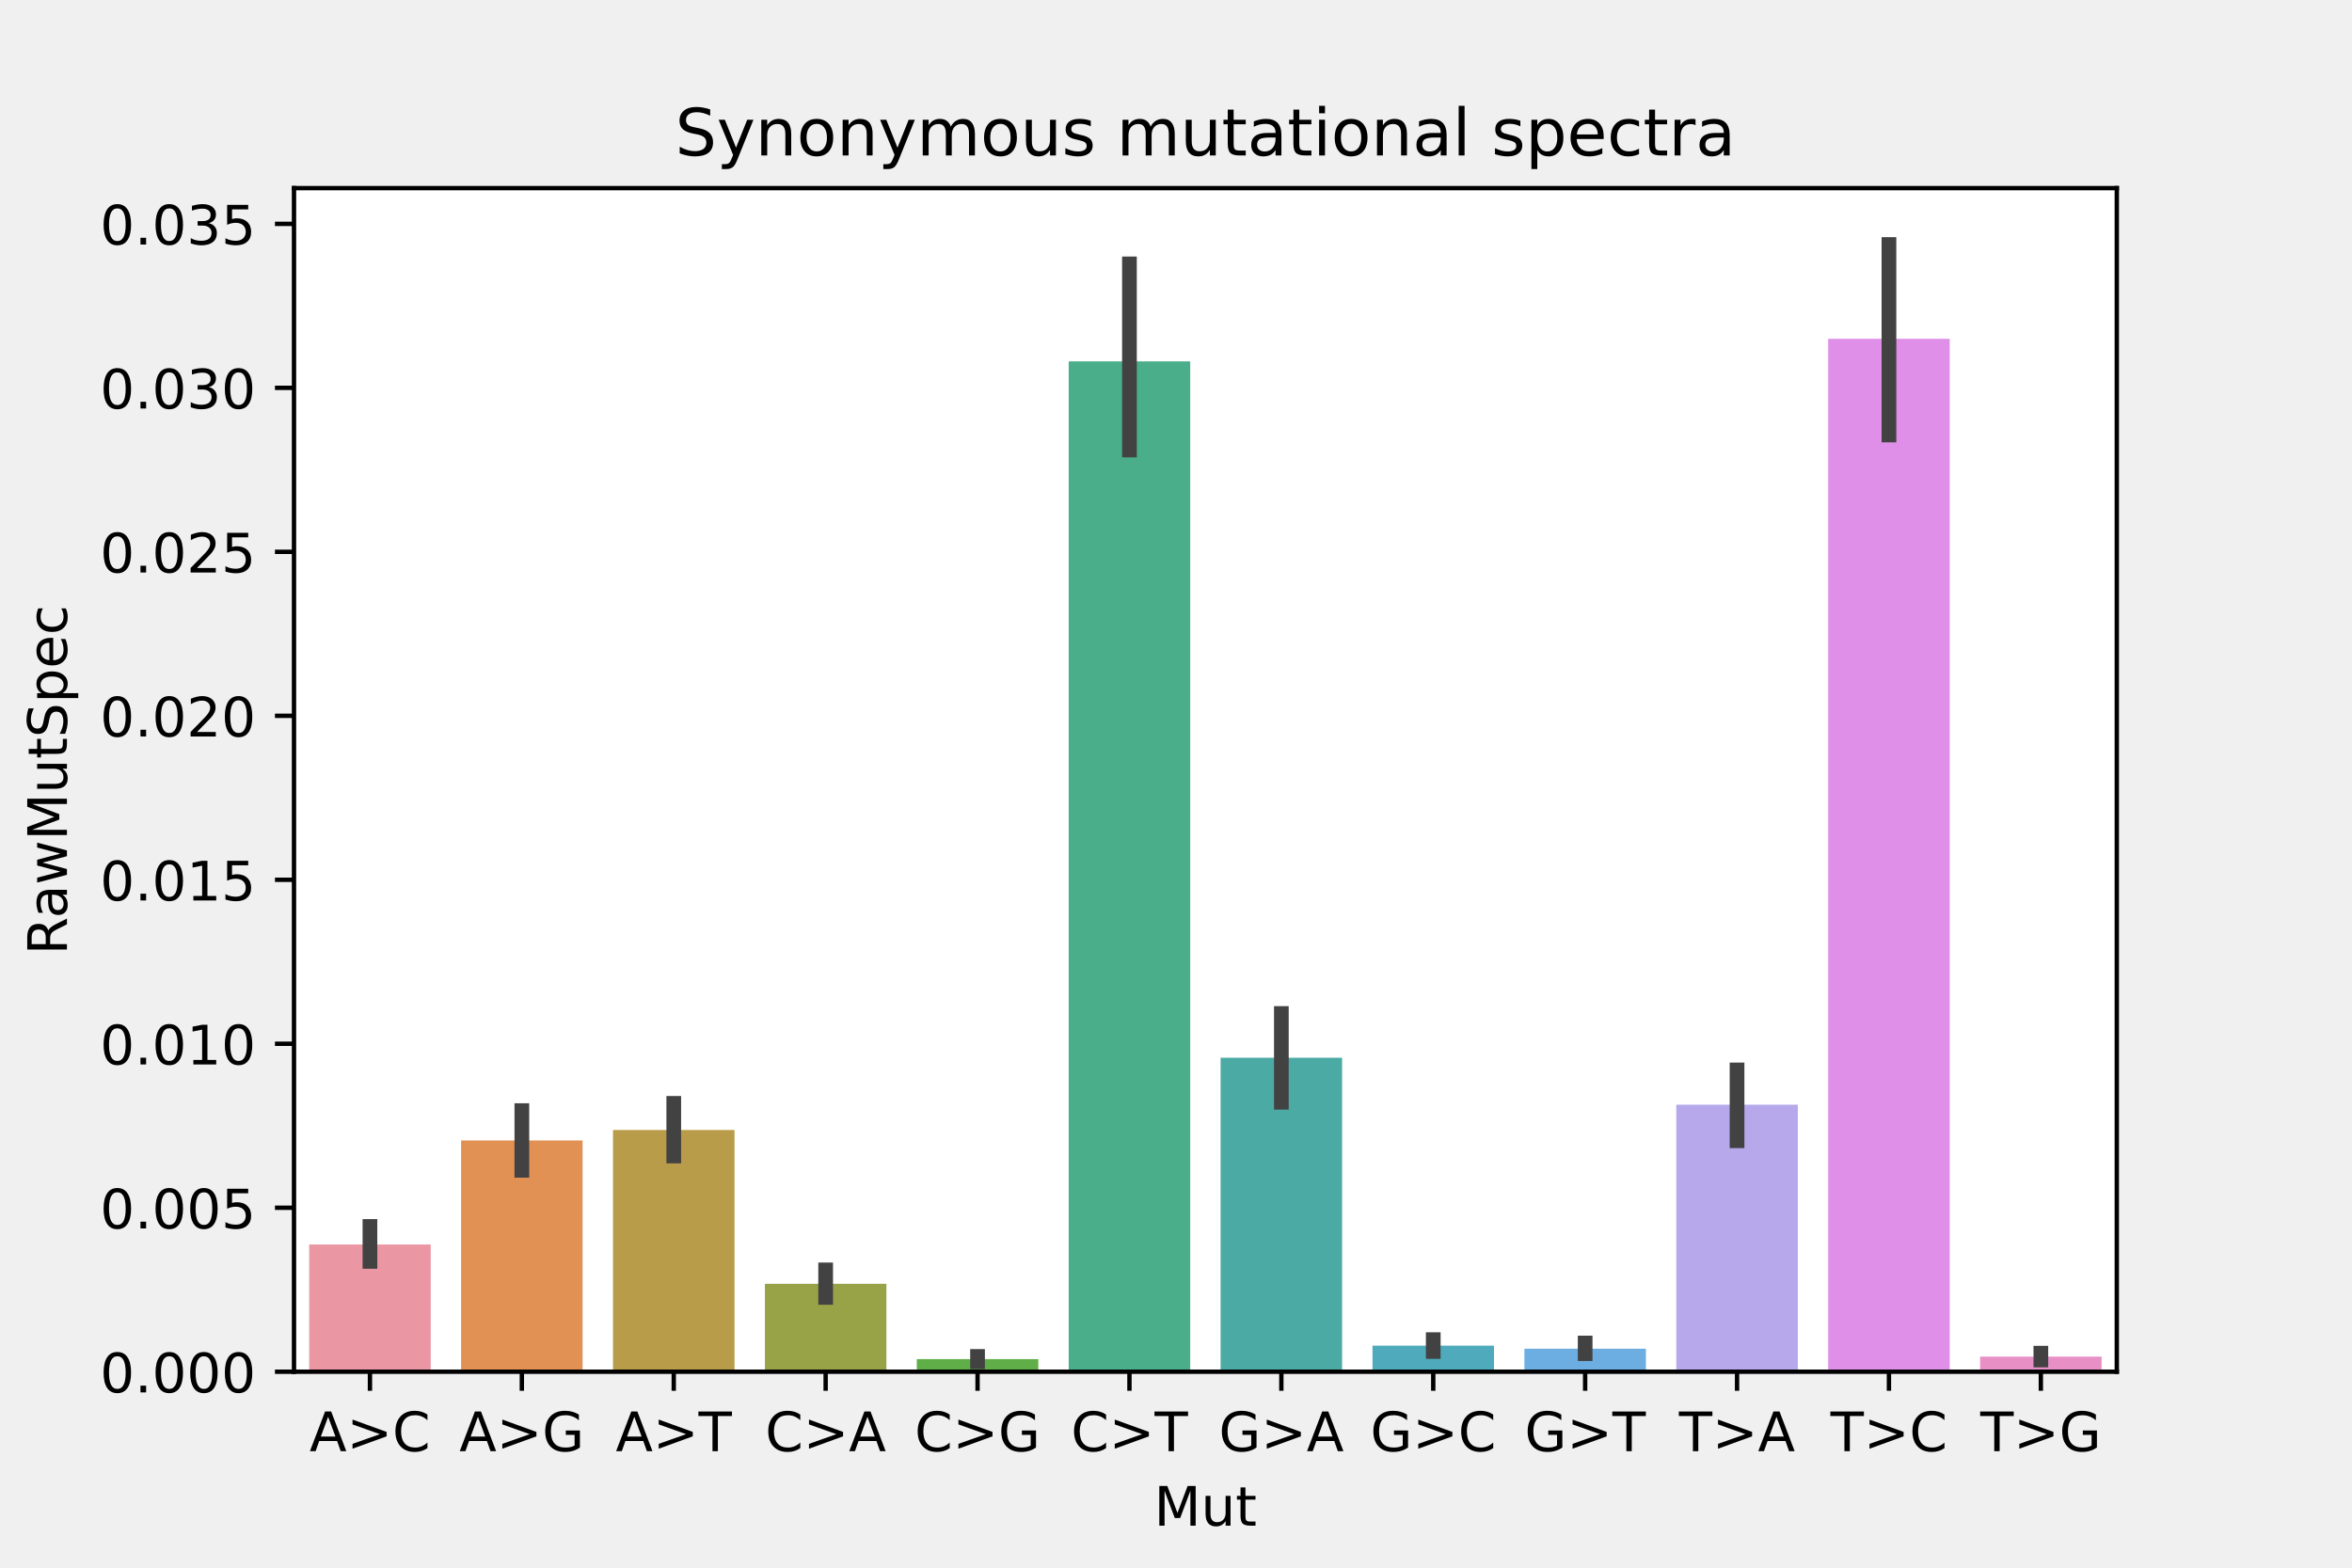
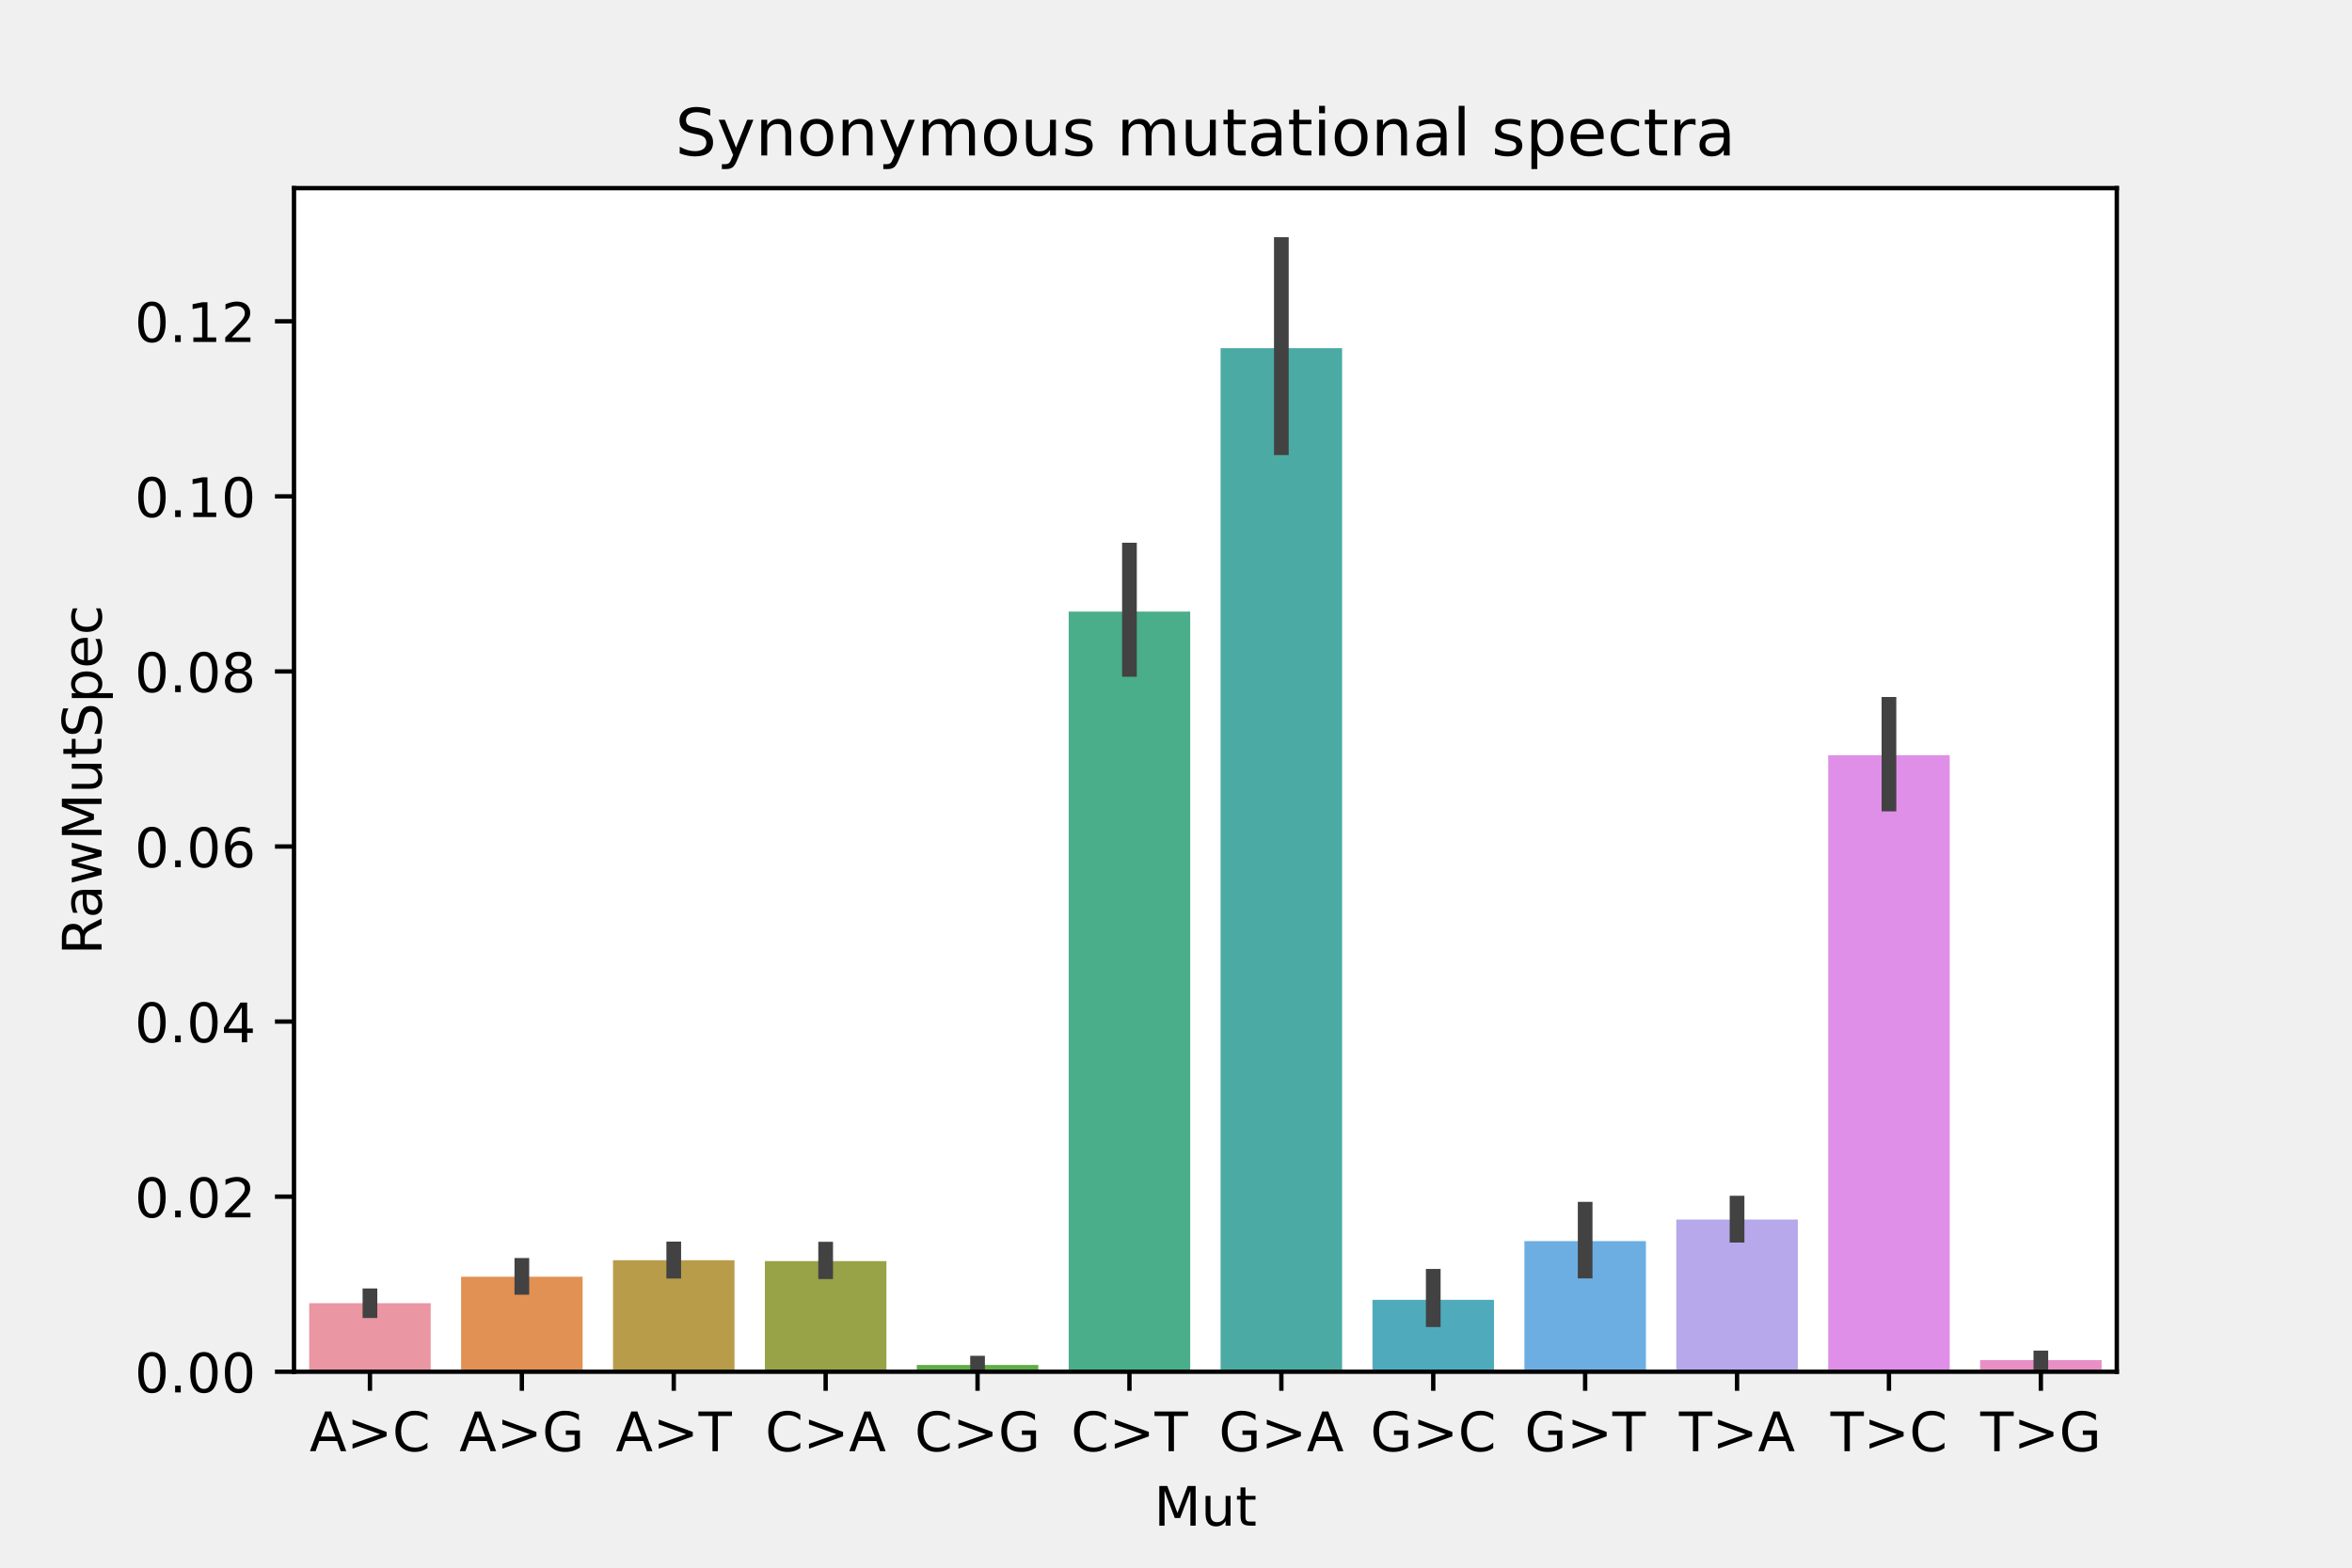
<svg xmlns="http://www.w3.org/2000/svg" xmlns:xlink="http://www.w3.org/1999/xlink" width="432pt" height="288pt" viewBox="0 0 432 288" version="1.1">
  <defs>
    <style type="text/css">*{stroke-linejoin: round; stroke-linecap: butt}</style>
  </defs>
  <g id="figure_1">
    <g id="patch_1">
      <path d="M 0 288  L 432 288  L 432 0  L 0 0  L 0 288  z " style="fill: none" />
    </g>
    <g id="axes_1">
      <g id="patch_2">
        <path d="M 54 252  L 388.8 252  L 388.8 34.56  L 54 34.56  z " style="fill: #ffffff" />
      </g>
      <g id="patch_3">
-         <path d="M 56.79 252  L 79.11 252  L 79.11 228.621  L 56.79 228.621  z " clip-path="url(#pdfa78f9c3d)" style="fill: #ea96a3" />
+         <path d="M 56.79 252  L 79.11 252  L 79.11 239.412  L 56.79 239.412  z " clip-path="url(#p44c2ae72df)" style="fill: #ea96a3" />
      </g>
      <g id="patch_4">
-         <path d="M 84.69 252  L 107.01 252  L 107.01 209.519  L 84.69 209.519  z " clip-path="url(#pdfa78f9c3d)" style="fill: #e19153" />
+         <path d="M 84.69 252  L 107.01 252  L 107.01 234.551  L 84.69 234.551  z " clip-path="url(#p44c2ae72df)" style="fill: #e19153" />
      </g>
      <g id="patch_5">
-         <path d="M 112.59 252  L 134.91 252  L 134.91 207.589  L 112.59 207.589  z " clip-path="url(#pdfa78f9c3d)" style="fill: #b89c49" />
+         <path d="M 112.59 252  L 134.91 252  L 134.91 231.516  L 112.59 231.516  z " clip-path="url(#p44c2ae72df)" style="fill: #b89c49" />
      </g>
      <g id="patch_6">
-         <path d="M 140.49 252  L 162.81 252  L 162.81 235.85  L 140.49 235.85  z " clip-path="url(#pdfa78f9c3d)" style="fill: #98a246" />
+         <path d="M 140.49 252  L 162.81 252  L 162.81 231.677  L 140.49 231.677  z " clip-path="url(#p44c2ae72df)" style="fill: #98a246" />
      </g>
      <g id="patch_7">
-         <path d="M 168.39 252  L 190.71 252  L 190.71 249.679  L 168.39 249.679  z " clip-path="url(#pdfa78f9c3d)" style="fill: #60ae47" />
+         <path d="M 168.39 252  L 190.71 252  L 190.71 250.751  L 168.39 250.751  z " clip-path="url(#p44c2ae72df)" style="fill: #60ae47" />
      </g>
      <g id="patch_8">
-         <path d="M 196.29 252  L 218.61 252  L 218.61 66.394  L 196.29 66.394  z " clip-path="url(#pdfa78f9c3d)" style="fill: #4aae8a" />
+         <path d="M 196.29 252  L 218.61 252  L 218.61 112.352  L 196.29 112.352  z " clip-path="url(#p44c2ae72df)" style="fill: #4aae8a" />
      </g>
      <g id="patch_9">
-         <path d="M 224.19 252  L 246.51 252  L 246.51 194.32  L 224.19 194.32  z " clip-path="url(#pdfa78f9c3d)" style="fill: #4baba4" />
+         <path d="M 224.19 252  L 246.51 252  L 246.51 63.961  L 224.19 63.961  z " clip-path="url(#p44c2ae72df)" style="fill: #4baba4" />
      </g>
      <g id="patch_10">
-         <path d="M 252.09 252  L 274.41 252  L 274.41 247.204  L 252.09 247.204  z " clip-path="url(#pdfa78f9c3d)" style="fill: #4fabbc" />
+         <path d="M 252.09 252  L 274.41 252  L 274.41 238.783  L 252.09 238.783  z " clip-path="url(#p44c2ae72df)" style="fill: #4fabbc" />
      </g>
      <g id="patch_11">
-         <path d="M 279.99 252  L 302.31 252  L 302.31 247.773  L 279.99 247.773  z " clip-path="url(#pdfa78f9c3d)" style="fill: #6daee2" />
+         <path d="M 279.99 252  L 302.31 252  L 302.31 228.002  L 279.99 228.002  z " clip-path="url(#p44c2ae72df)" style="fill: #6daee2" />
      </g>
      <g id="patch_12">
-         <path d="M 307.89 252  L 330.21 252  L 330.21 202.943  L 307.89 202.943  z " clip-path="url(#pdfa78f9c3d)" style="fill: #b6a8eb" />
+         <path d="M 307.89 252  L 330.21 252  L 330.21 224.044  L 307.89 224.044  z " clip-path="url(#p44c2ae72df)" style="fill: #b6a8eb" />
      </g>
      <g id="patch_13">
-         <path d="M 335.79 252  L 358.11 252  L 358.11 62.248  L 335.79 62.248  z " clip-path="url(#pdfa78f9c3d)" style="fill: #df8fe7" />
+         <path d="M 335.79 252  L 358.11 252  L 358.11 138.731  L 335.79 138.731  z " clip-path="url(#p44c2ae72df)" style="fill: #df8fe7" />
      </g>
      <g id="patch_14">
-         <path d="M 363.69 252  L 386.01 252  L 386.01 249.228  L 363.69 249.228  z " clip-path="url(#pdfa78f9c3d)" style="fill: #e890c6" />
+         <path d="M 363.69 252  L 386.01 252  L 386.01 249.86  L 363.69 249.86  z " clip-path="url(#p44c2ae72df)" style="fill: #e890c6" />
      </g>
      <g id="matplotlib.axis_1">
        <g id="xtick_1">
          <g id="line2d_1">
            <defs>
-               <path id="m2006add876" d="M 0 0  L 0 3.5  " style="stroke: #000000; stroke-width: 0.8" />
+               <path id="mabb9b16967" d="M 0 0  L 0 3.5  " style="stroke: #000000; stroke-width: 0.8" />
            </defs>
            <g>
-               <use xlink:href="#m2006add876" x="67.95" y="252" style="stroke: #000000; stroke-width: 0.8" />
+               <use xlink:href="#mabb9b16967" x="67.95" y="252" style="stroke: #000000; stroke-width: 0.8" />
            </g>
          </g>
          <g id="text_1">
            <g transform="translate(56.84844 266.5984)scale(0.1 -0.1)">
              <defs>
                <path id="DejaVuSans-41" d="M 2188 4044  L 1331 1722  L 3047 1722  L 2188 4044  z M 1831 4666  L 2547 4666  L 4325 0  L 3669 0  L 3244 1197  L 1141 1197  L 716 0  L 50 0  L 1831 4666  z " transform="scale(0.015625)" />
                <path id="DejaVuSans-3e" d="M 678 3150  L 678 3719  L 4684 2266  L 4684 1747  L 678 294  L 678 863  L 3897 2003  L 678 3150  z " transform="scale(0.015625)" />
                <path id="DejaVuSans-43" d="M 4122 4306  L 4122 3641  Q 3803 3938 3442 4084  Q 3081 4231 2675 4231  Q 1875 4231 1450 3742  Q 1025 3253 1025 2328  Q 1025 1406 1450 917  Q 1875 428 2675 428  Q 3081 428 3442 575  Q 3803 722 4122 1019  L 4122 359  Q 3791 134 3420 21  Q 3050 -91 2638 -91  Q 1578 -91 968 557  Q 359 1206 359 2328  Q 359 3453 968 4101  Q 1578 4750 2638 4750  Q 3056 4750 3426 4639  Q 3797 4528 4122 4306  z " transform="scale(0.015625)" />
              </defs>
              <use xlink:href="#DejaVuSans-41" />
              <use xlink:href="#DejaVuSans-3e" x="68.408" />
              <use xlink:href="#DejaVuSans-43" x="152.197" />
            </g>
          </g>
        </g>
        <g id="xtick_2">
          <g id="line2d_2">
            <g>
-               <use xlink:href="#m2006add876" x="95.85" y="252" style="stroke: #000000; stroke-width: 0.8" />
+               <use xlink:href="#mabb9b16967" x="95.85" y="252" style="stroke: #000000; stroke-width: 0.8" />
            </g>
          </g>
          <g id="text_2">
            <g transform="translate(84.36562 266.5984)scale(0.1 -0.1)">
              <defs>
                <path id="DejaVuSans-47" d="M 3809 666  L 3809 1919  L 2778 1919  L 2778 2438  L 4434 2438  L 4434 434  Q 4069 175 3628 42  Q 3188 -91 2688 -91  Q 1594 -91 976 548  Q 359 1188 359 2328  Q 359 3472 976 4111  Q 1594 4750 2688 4750  Q 3144 4750 3555 4637  Q 3966 4525 4313 4306  L 4313 3634  Q 3963 3931 3569 4081  Q 3175 4231 2741 4231  Q 1884 4231 1454 3753  Q 1025 3275 1025 2328  Q 1025 1384 1454 906  Q 1884 428 2741 428  Q 3075 428 3337 486  Q 3600 544 3809 666  z " transform="scale(0.015625)" />
              </defs>
              <use xlink:href="#DejaVuSans-41" />
              <use xlink:href="#DejaVuSans-3e" x="68.408" />
              <use xlink:href="#DejaVuSans-47" x="152.197" />
            </g>
          </g>
        </g>
        <g id="xtick_3">
          <g id="line2d_3">
            <g>
-               <use xlink:href="#m2006add876" x="123.75" y="252" style="stroke: #000000; stroke-width: 0.8" />
+               <use xlink:href="#mabb9b16967" x="123.75" y="252" style="stroke: #000000; stroke-width: 0.8" />
            </g>
          </g>
          <g id="text_3">
            <g transform="translate(113.0859 266.5984)scale(0.1 -0.1)">
              <defs>
                <path id="DejaVuSans-54" d="M -19 4666  L 3928 4666  L 3928 4134  L 2272 4134  L 2272 0  L 1638 0  L 1638 4134  L -19 4134  L -19 4666  z " transform="scale(0.015625)" />
              </defs>
              <use xlink:href="#DejaVuSans-41" />
              <use xlink:href="#DejaVuSans-3e" x="68.408" />
              <use xlink:href="#DejaVuSans-54" x="152.197" />
            </g>
          </g>
        </g>
        <g id="xtick_4">
          <g id="line2d_4">
            <g>
-               <use xlink:href="#m2006add876" x="151.65" y="252" style="stroke: #000000; stroke-width: 0.8" />
+               <use xlink:href="#mabb9b16967" x="151.65" y="252" style="stroke: #000000; stroke-width: 0.8" />
            </g>
          </g>
          <g id="text_4">
            <g transform="translate(140.5484 266.5984)scale(0.1 -0.1)">
              <use xlink:href="#DejaVuSans-43" />
              <use xlink:href="#DejaVuSans-3e" x="69.824" />
              <use xlink:href="#DejaVuSans-41" x="153.613" />
            </g>
          </g>
        </g>
        <g id="xtick_5">
          <g id="line2d_5">
            <g>
-               <use xlink:href="#m2006add876" x="179.55" y="252" style="stroke: #000000; stroke-width: 0.8" />
+               <use xlink:href="#mabb9b16967" x="179.55" y="252" style="stroke: #000000; stroke-width: 0.8" />
            </g>
          </g>
          <g id="text_5">
            <g transform="translate(167.9945 266.5984)scale(0.1 -0.1)">
              <use xlink:href="#DejaVuSans-43" />
              <use xlink:href="#DejaVuSans-3e" x="69.824" />
              <use xlink:href="#DejaVuSans-47" x="153.613" />
            </g>
          </g>
        </g>
        <g id="xtick_6">
          <g id="line2d_6">
            <g>
-               <use xlink:href="#m2006add876" x="207.45" y="252" style="stroke: #000000; stroke-width: 0.8" />
+               <use xlink:href="#mabb9b16967" x="207.45" y="252" style="stroke: #000000; stroke-width: 0.8" />
            </g>
          </g>
          <g id="text_6">
            <g transform="translate(196.7148 266.5984)scale(0.1 -0.1)">
              <use xlink:href="#DejaVuSans-43" />
              <use xlink:href="#DejaVuSans-3e" x="69.824" />
              <use xlink:href="#DejaVuSans-54" x="153.613" />
            </g>
          </g>
        </g>
        <g id="xtick_7">
          <g id="line2d_7">
            <g>
-               <use xlink:href="#m2006add876" x="235.35" y="252" style="stroke: #000000; stroke-width: 0.8" />
+               <use xlink:href="#mabb9b16967" x="235.35" y="252" style="stroke: #000000; stroke-width: 0.8" />
            </g>
          </g>
          <g id="text_7">
            <g transform="translate(223.8656 266.5984)scale(0.1 -0.1)">
              <use xlink:href="#DejaVuSans-47" />
              <use xlink:href="#DejaVuSans-3e" x="77.49" />
              <use xlink:href="#DejaVuSans-41" x="161.279" />
            </g>
          </g>
        </g>
        <g id="xtick_8">
          <g id="line2d_8">
            <g>
-               <use xlink:href="#m2006add876" x="263.25" y="252" style="stroke: #000000; stroke-width: 0.8" />
+               <use xlink:href="#mabb9b16967" x="263.25" y="252" style="stroke: #000000; stroke-width: 0.8" />
            </g>
          </g>
          <g id="text_8">
            <g transform="translate(251.6945 266.5984)scale(0.1 -0.1)">
              <use xlink:href="#DejaVuSans-47" />
              <use xlink:href="#DejaVuSans-3e" x="77.49" />
              <use xlink:href="#DejaVuSans-43" x="161.279" />
            </g>
          </g>
        </g>
        <g id="xtick_9">
          <g id="line2d_9">
            <g>
-               <use xlink:href="#m2006add876" x="291.15" y="252" style="stroke: #000000; stroke-width: 0.8" />
+               <use xlink:href="#mabb9b16967" x="291.15" y="252" style="stroke: #000000; stroke-width: 0.8" />
            </g>
          </g>
          <g id="text_9">
            <g transform="translate(280.032 266.5984)scale(0.1 -0.1)">
              <use xlink:href="#DejaVuSans-47" />
              <use xlink:href="#DejaVuSans-3e" x="77.49" />
              <use xlink:href="#DejaVuSans-54" x="161.279" />
            </g>
          </g>
        </g>
        <g id="xtick_10">
          <g id="line2d_10">
            <g>
-               <use xlink:href="#m2006add876" x="319.05" y="252" style="stroke: #000000; stroke-width: 0.8" />
+               <use xlink:href="#mabb9b16967" x="319.05" y="252" style="stroke: #000000; stroke-width: 0.8" />
            </g>
          </g>
          <g id="text_10">
            <g transform="translate(308.3859 266.5984)scale(0.1 -0.1)">
              <use xlink:href="#DejaVuSans-54" />
              <use xlink:href="#DejaVuSans-3e" x="61.084" />
              <use xlink:href="#DejaVuSans-41" x="144.873" />
            </g>
          </g>
        </g>
        <g id="xtick_11">
          <g id="line2d_11">
            <g>
-               <use xlink:href="#m2006add876" x="346.95" y="252" style="stroke: #000000; stroke-width: 0.8" />
+               <use xlink:href="#mabb9b16967" x="346.95" y="252" style="stroke: #000000; stroke-width: 0.8" />
            </g>
          </g>
          <g id="text_11">
            <g transform="translate(336.2148 266.5984)scale(0.1 -0.1)">
              <use xlink:href="#DejaVuSans-54" />
              <use xlink:href="#DejaVuSans-3e" x="61.084" />
              <use xlink:href="#DejaVuSans-43" x="144.873" />
            </g>
          </g>
        </g>
        <g id="xtick_12">
          <g id="line2d_12">
            <g>
-               <use xlink:href="#m2006add876" x="374.85" y="252" style="stroke: #000000; stroke-width: 0.8" />
+               <use xlink:href="#mabb9b16967" x="374.85" y="252" style="stroke: #000000; stroke-width: 0.8" />
            </g>
          </g>
          <g id="text_12">
            <g transform="translate(363.732 266.5984)scale(0.1 -0.1)">
              <use xlink:href="#DejaVuSans-54" />
              <use xlink:href="#DejaVuSans-3e" x="61.084" />
              <use xlink:href="#DejaVuSans-47" x="144.873" />
            </g>
          </g>
        </g>
        <g id="text_13">
          <g transform="translate(211.957 280.2766)scale(0.1 -0.1)">
            <defs>
              <path id="DejaVuSans-4d" d="M 628 4666  L 1569 4666  L 2759 1491  L 3956 4666  L 4897 4666  L 4897 0  L 4281 0  L 4281 4097  L 3078 897  L 2444 897  L 1241 4097  L 1241 0  L 628 0  L 628 4666  z " transform="scale(0.015625)" />
              <path id="DejaVuSans-75" d="M 544 1381  L 544 3500  L 1119 3500  L 1119 1403  Q 1119 906 1312 657  Q 1506 409 1894 409  Q 2359 409 2629 706  Q 2900 1003 2900 1516  L 2900 3500  L 3475 3500  L 3475 0  L 2900 0  L 2900 538  Q 2691 219 2414 64  Q 2138 -91 1772 -91  Q 1169 -91 856 284  Q 544 659 544 1381  z M 1991 3584  L 1991 3584  z " transform="scale(0.015625)" />
              <path id="DejaVuSans-74" d="M 1172 4494  L 1172 3500  L 2356 3500  L 2356 3053  L 1172 3053  L 1172 1153  Q 1172 725 1289 603  Q 1406 481 1766 481  L 2356 481  L 2356 0  L 1766 0  Q 1100 0 847 248  Q 594 497 594 1153  L 594 3053  L 172 3053  L 172 3500  L 594 3500  L 594 4494  L 1172 4494  z " transform="scale(0.015625)" />
            </defs>
            <use xlink:href="#DejaVuSans-4d" />
            <use xlink:href="#DejaVuSans-75" x="86.279" />
            <use xlink:href="#DejaVuSans-74" x="149.658" />
          </g>
        </g>
      </g>
      <g id="matplotlib.axis_2">
        <g id="ytick_1">
          <g id="line2d_13">
            <defs>
-               <path id="m7a76415759" d="M 0 0  L -3.5 0  " style="stroke: #000000; stroke-width: 0.8" />
+               <path id="m687bf5bccf" d="M 0 0  L -3.5 0  " style="stroke: #000000; stroke-width: 0.8" />
            </defs>
            <g>
-               <use xlink:href="#m7a76415759" x="54" y="252" style="stroke: #000000; stroke-width: 0.8" />
+               <use xlink:href="#m687bf5bccf" x="54" y="252" style="stroke: #000000; stroke-width: 0.8" />
            </g>
          </g>
          <g id="text_14">
-             <g transform="translate(18.37187 255.7992)scale(0.1 -0.1)">
+             <g transform="translate(24.73438 255.7992)scale(0.1 -0.1)">
              <defs>
                <path id="DejaVuSans-30" d="M 2034 4250  Q 1547 4250 1301 3770  Q 1056 3291 1056 2328  Q 1056 1369 1301 889  Q 1547 409 2034 409  Q 2525 409 2770 889  Q 3016 1369 3016 2328  Q 3016 3291 2770 3770  Q 2525 4250 2034 4250  z M 2034 4750  Q 2819 4750 3233 4129  Q 3647 3509 3647 2328  Q 3647 1150 3233 529  Q 2819 -91 2034 -91  Q 1250 -91 836 529  Q 422 1150 422 2328  Q 422 3509 836 4129  Q 1250 4750 2034 4750  z " transform="scale(0.015625)" />
                <path id="DejaVuSans-2e" d="M 684 794  L 1344 794  L 1344 0  L 684 0  L 684 794  z " transform="scale(0.015625)" />
              </defs>
              <use xlink:href="#DejaVuSans-30" />
              <use xlink:href="#DejaVuSans-2e" x="63.623" />
              <use xlink:href="#DejaVuSans-30" x="95.41" />
              <use xlink:href="#DejaVuSans-30" x="159.033" />
-               <use xlink:href="#DejaVuSans-30" x="222.656" />
            </g>
          </g>
        </g>
        <g id="ytick_2">
          <g id="line2d_14">
            <g>
-               <use xlink:href="#m7a76415759" x="54" y="221.875" style="stroke: #000000; stroke-width: 0.8" />
+               <use xlink:href="#m687bf5bccf" x="54" y="219.837" style="stroke: #000000; stroke-width: 0.8" />
            </g>
          </g>
          <g id="text_15">
-             <g transform="translate(18.37187 225.674)scale(0.1 -0.1)">
-               <defs>
-                 <path id="DejaVuSans-35" d="M 691 4666  L 3169 4666  L 3169 4134  L 1269 4134  L 1269 2991  Q 1406 3038 1543 3061  Q 1681 3084 1819 3084  Q 2600 3084 3056 2656  Q 3513 2228 3513 1497  Q 3513 744 3044 326  Q 2575 -91 1722 -91  Q 1428 -91 1123 -41  Q 819 9 494 109  L 494 744  Q 775 591 1075 516  Q 1375 441 1709 441  Q 2250 441 2565 725  Q 2881 1009 2881 1497  Q 2881 1984 2565 2268  Q 2250 2553 1709 2553  Q 1456 2553 1204 2497  Q 953 2441 691 2322  L 691 4666  z " transform="scale(0.015625)" />
+             <g transform="translate(24.73438 223.6362)scale(0.1 -0.1)">
+               <defs>
+                 <path id="DejaVuSans-32" d="M 1228 531  L 3431 531  L 3431 0  L 469 0  L 469 531  Q 828 903 1448 1529  Q 2069 2156 2228 2338  Q 2531 2678 2651 2914  Q 2772 3150 2772 3378  Q 2772 3750 2511 3984  Q 2250 4219 1831 4219  Q 1534 4219 1204 4116  Q 875 4013 500 3803  L 500 4441  Q 881 4594 1212 4672  Q 1544 4750 1819 4750  Q 2544 4750 2975 4387  Q 3406 4025 3406 3419  Q 3406 3131 3298 2873  Q 3191 2616 2906 2266  Q 2828 2175 2409 1742  Q 1991 1309 1228 531  z " transform="scale(0.015625)" />
              </defs>
              <use xlink:href="#DejaVuSans-30" />
              <use xlink:href="#DejaVuSans-2e" x="63.623" />
              <use xlink:href="#DejaVuSans-30" x="95.41" />
-               <use xlink:href="#DejaVuSans-30" x="159.033" />
-               <use xlink:href="#DejaVuSans-35" x="222.656" />
+               <use xlink:href="#DejaVuSans-32" x="159.033" />
            </g>
          </g>
        </g>
        <g id="ytick_3">
          <g id="line2d_15">
            <g>
-               <use xlink:href="#m7a76415759" x="54" y="191.75" style="stroke: #000000; stroke-width: 0.8" />
+               <use xlink:href="#m687bf5bccf" x="54" y="187.674" style="stroke: #000000; stroke-width: 0.8" />
            </g>
          </g>
          <g id="text_16">
-             <g transform="translate(18.37187 195.5488)scale(0.1 -0.1)">
-               <defs>
-                 <path id="DejaVuSans-31" d="M 794 531  L 1825 531  L 1825 4091  L 703 3866  L 703 4441  L 1819 4666  L 2450 4666  L 2450 531  L 3481 531  L 3481 0  L 794 0  L 794 531  z " transform="scale(0.015625)" />
+             <g transform="translate(24.73438 191.4733)scale(0.1 -0.1)">
+               <defs>
+                 <path id="DejaVuSans-34" d="M 2419 4116  L 825 1625  L 2419 1625  L 2419 4116  z M 2253 4666  L 3047 4666  L 3047 1625  L 3713 1625  L 3713 1100  L 3047 1100  L 3047 0  L 2419 0  L 2419 1100  L 313 1100  L 313 1709  L 2253 4666  z " transform="scale(0.015625)" />
              </defs>
              <use xlink:href="#DejaVuSans-30" />
              <use xlink:href="#DejaVuSans-2e" x="63.623" />
              <use xlink:href="#DejaVuSans-30" x="95.41" />
-               <use xlink:href="#DejaVuSans-31" x="159.033" />
-               <use xlink:href="#DejaVuSans-30" x="222.656" />
+               <use xlink:href="#DejaVuSans-34" x="159.033" />
            </g>
          </g>
        </g>
        <g id="ytick_4">
          <g id="line2d_16">
            <g>
-               <use xlink:href="#m7a76415759" x="54" y="161.624" style="stroke: #000000; stroke-width: 0.8" />
+               <use xlink:href="#m687bf5bccf" x="54" y="155.511" style="stroke: #000000; stroke-width: 0.8" />
            </g>
          </g>
          <g id="text_17">
-             <g transform="translate(18.37187 165.4236)scale(0.1 -0.1)">
+             <g transform="translate(24.73438 159.3103)scale(0.1 -0.1)">
+               <defs>
+                 <path id="DejaVuSans-36" d="M 2113 2584  Q 1688 2584 1439 2293  Q 1191 2003 1191 1497  Q 1191 994 1439 701  Q 1688 409 2113 409  Q 2538 409 2786 701  Q 3034 994 3034 1497  Q 3034 2003 2786 2293  Q 2538 2584 2113 2584  z M 3366 4563  L 3366 3988  Q 3128 4100 2886 4159  Q 2644 4219 2406 4219  Q 1781 4219 1451 3797  Q 1122 3375 1075 2522  Q 1259 2794 1537 2939  Q 1816 3084 2150 3084  Q 2853 3084 3261 2657  Q 3669 2231 3669 1497  Q 3669 778 3244 343  Q 2819 -91 2113 -91  Q 1303 -91 875 529  Q 447 1150 447 2328  Q 447 3434 972 4092  Q 1497 4750 2381 4750  Q 2619 4750 2861 4703  Q 3103 4656 3366 4563  z " transform="scale(0.015625)" />
+               </defs>
              <use xlink:href="#DejaVuSans-30" />
              <use xlink:href="#DejaVuSans-2e" x="63.623" />
              <use xlink:href="#DejaVuSans-30" x="95.41" />
-               <use xlink:href="#DejaVuSans-31" x="159.033" />
-               <use xlink:href="#DejaVuSans-35" x="222.656" />
+               <use xlink:href="#DejaVuSans-36" x="159.033" />
            </g>
          </g>
        </g>
        <g id="ytick_5">
          <g id="line2d_17">
            <g>
-               <use xlink:href="#m7a76415759" x="54" y="131.499" style="stroke: #000000; stroke-width: 0.8" />
+               <use xlink:href="#m687bf5bccf" x="54" y="123.348" style="stroke: #000000; stroke-width: 0.8" />
            </g>
          </g>
          <g id="text_18">
-             <g transform="translate(18.37187 135.2984)scale(0.1 -0.1)">
-               <defs>
-                 <path id="DejaVuSans-32" d="M 1228 531  L 3431 531  L 3431 0  L 469 0  L 469 531  Q 828 903 1448 1529  Q 2069 2156 2228 2338  Q 2531 2678 2651 2914  Q 2772 3150 2772 3378  Q 2772 3750 2511 3984  Q 2250 4219 1831 4219  Q 1534 4219 1204 4116  Q 875 4013 500 3803  L 500 4441  Q 881 4594 1212 4672  Q 1544 4750 1819 4750  Q 2544 4750 2975 4387  Q 3406 4025 3406 3419  Q 3406 3131 3298 2873  Q 3191 2616 2906 2266  Q 2828 2175 2409 1742  Q 1991 1309 1228 531  z " transform="scale(0.015625)" />
+             <g transform="translate(24.73438 127.1473)scale(0.1 -0.1)">
+               <defs>
+                 <path id="DejaVuSans-38" d="M 2034 2216  Q 1584 2216 1326 1975  Q 1069 1734 1069 1313  Q 1069 891 1326 650  Q 1584 409 2034 409  Q 2484 409 2743 651  Q 3003 894 3003 1313  Q 3003 1734 2745 1975  Q 2488 2216 2034 2216  z M 1403 2484  Q 997 2584 770 2862  Q 544 3141 544 3541  Q 544 4100 942 4425  Q 1341 4750 2034 4750  Q 2731 4750 3128 4425  Q 3525 4100 3525 3541  Q 3525 3141 3298 2862  Q 3072 2584 2669 2484  Q 3125 2378 3379 2068  Q 3634 1759 3634 1313  Q 3634 634 3220 271  Q 2806 -91 2034 -91  Q 1263 -91 848 271  Q 434 634 434 1313  Q 434 1759 690 2068  Q 947 2378 1403 2484  z M 1172 3481  Q 1172 3119 1398 2916  Q 1625 2713 2034 2713  Q 2441 2713 2670 2916  Q 2900 3119 2900 3481  Q 2900 3844 2670 4047  Q 2441 4250 2034 4250  Q 1625 4250 1398 4047  Q 1172 3844 1172 3481  z " transform="scale(0.015625)" />
              </defs>
              <use xlink:href="#DejaVuSans-30" />
              <use xlink:href="#DejaVuSans-2e" x="63.623" />
              <use xlink:href="#DejaVuSans-30" x="95.41" />
-               <use xlink:href="#DejaVuSans-32" x="159.033" />
-               <use xlink:href="#DejaVuSans-30" x="222.656" />
+               <use xlink:href="#DejaVuSans-38" x="159.033" />
            </g>
          </g>
        </g>
        <g id="ytick_6">
          <g id="line2d_18">
            <g>
-               <use xlink:href="#m7a76415759" x="54" y="101.374" style="stroke: #000000; stroke-width: 0.8" />
+               <use xlink:href="#m687bf5bccf" x="54" y="91.185" style="stroke: #000000; stroke-width: 0.8" />
            </g>
          </g>
          <g id="text_19">
-             <g transform="translate(18.37187 105.1732)scale(0.1 -0.1)">
-               <use xlink:href="#DejaVuSans-30" />
-               <use xlink:href="#DejaVuSans-2e" x="63.623" />
-               <use xlink:href="#DejaVuSans-30" x="95.41" />
-               <use xlink:href="#DejaVuSans-32" x="159.033" />
-               <use xlink:href="#DejaVuSans-35" x="222.656" />
+             <g transform="translate(24.73438 94.98434)scale(0.1 -0.1)">
+               <defs>
+                 <path id="DejaVuSans-31" d="M 794 531  L 1825 531  L 1825 4091  L 703 3866  L 703 4441  L 1819 4666  L 2450 4666  L 2450 531  L 3481 531  L 3481 0  L 794 0  L 794 531  z " transform="scale(0.015625)" />
+               </defs>
+               <use xlink:href="#DejaVuSans-30" />
+               <use xlink:href="#DejaVuSans-2e" x="63.623" />
+               <use xlink:href="#DejaVuSans-31" x="95.41" />
+               <use xlink:href="#DejaVuSans-30" x="159.033" />
            </g>
          </g>
        </g>
        <g id="ytick_7">
          <g id="line2d_19">
            <g>
-               <use xlink:href="#m7a76415759" x="54" y="71.249" style="stroke: #000000; stroke-width: 0.8" />
+               <use xlink:href="#m687bf5bccf" x="54" y="59.022" style="stroke: #000000; stroke-width: 0.8" />
            </g>
          </g>
          <g id="text_20">
-             <g transform="translate(18.37187 75.048)scale(0.1 -0.1)">
-               <defs>
-                 <path id="DejaVuSans-33" d="M 2597 2516  Q 3050 2419 3304 2112  Q 3559 1806 3559 1356  Q 3559 666 3084 287  Q 2609 -91 1734 -91  Q 1441 -91 1130 -33  Q 819 25 488 141  L 488 750  Q 750 597 1062 519  Q 1375 441 1716 441  Q 2309 441 2620 675  Q 2931 909 2931 1356  Q 2931 1769 2642 2001  Q 2353 2234 1838 2234  L 1294 2234  L 1294 2753  L 1863 2753  Q 2328 2753 2575 2939  Q 2822 3125 2822 3475  Q 2822 3834 2567 4026  Q 2313 4219 1838 4219  Q 1578 4219 1281 4162  Q 984 4106 628 3988  L 628 4550  Q 988 4650 1302 4700  Q 1616 4750 1894 4750  Q 2613 4750 3031 4423  Q 3450 4097 3450 3541  Q 3450 3153 3228 2886  Q 3006 2619 2597 2516  z " transform="scale(0.015625)" />
-               </defs>
-               <use xlink:href="#DejaVuSans-30" />
-               <use xlink:href="#DejaVuSans-2e" x="63.623" />
-               <use xlink:href="#DejaVuSans-30" x="95.41" />
-               <use xlink:href="#DejaVuSans-33" x="159.033" />
-               <use xlink:href="#DejaVuSans-30" x="222.656" />
-             </g>
-           </g>
-         </g>
-         <g id="ytick_8">
-           <g id="line2d_20">
-             <g>
-               <use xlink:href="#m7a76415759" x="54" y="41.124" style="stroke: #000000; stroke-width: 0.8" />
-             </g>
-           </g>
-           <g id="text_21">
-             <g transform="translate(18.37187 44.9228)scale(0.1 -0.1)">
-               <use xlink:href="#DejaVuSans-30" />
-               <use xlink:href="#DejaVuSans-2e" x="63.623" />
-               <use xlink:href="#DejaVuSans-30" x="95.41" />
-               <use xlink:href="#DejaVuSans-33" x="159.033" />
-               <use xlink:href="#DejaVuSans-35" x="222.656" />
-             </g>
-           </g>
-         </g>
-         <g id="text_22">
-           <g transform="translate(12.29219 175.412)rotate(-90)scale(0.1 -0.1)">
+             <g transform="translate(24.73438 62.82136)scale(0.1 -0.1)">
+               <use xlink:href="#DejaVuSans-30" />
+               <use xlink:href="#DejaVuSans-2e" x="63.623" />
+               <use xlink:href="#DejaVuSans-31" x="95.41" />
+               <use xlink:href="#DejaVuSans-32" x="159.033" />
+             </g>
+           </g>
+         </g>
+         <g id="text_21">
+           <g transform="translate(18.65469 175.412)rotate(-90)scale(0.1 -0.1)">
            <defs>
              <path id="DejaVuSans-52" d="M 2841 2188  Q 3044 2119 3236 1894  Q 3428 1669 3622 1275  L 4263 0  L 3584 0  L 2988 1197  Q 2756 1666 2539 1819  Q 2322 1972 1947 1972  L 1259 1972  L 1259 0  L 628 0  L 628 4666  L 2053 4666  Q 2853 4666 3247 4331  Q 3641 3997 3641 3322  Q 3641 2881 3436 2590  Q 3231 2300 2841 2188  z M 1259 4147  L 1259 2491  L 2053 2491  Q 2509 2491 2742 2702  Q 2975 2913 2975 3322  Q 2975 3731 2742 3939  Q 2509 4147 2053 4147  L 1259 4147  z " transform="scale(0.015625)" />
              <path id="DejaVuSans-61" d="M 2194 1759  Q 1497 1759 1228 1600  Q 959 1441 959 1056  Q 959 750 1161 570  Q 1363 391 1709 391  Q 2188 391 2477 730  Q 2766 1069 2766 1631  L 2766 1759  L 2194 1759  z M 3341 1997  L 3341 0  L 2766 0  L 2766 531  Q 2569 213 2275 61  Q 1981 -91 1556 -91  Q 1019 -91 701 211  Q 384 513 384 1019  Q 384 1609 779 1909  Q 1175 2209 1959 2209  L 2766 2209  L 2766 2266  Q 2766 2663 2505 2880  Q 2244 3097 1772 3097  Q 1472 3097 1187 3025  Q 903 2953 641 2809  L 641 3341  Q 956 3463 1253 3523  Q 1550 3584 1831 3584  Q 2591 3584 2966 3190  Q 3341 2797 3341 1997  z " transform="scale(0.015625)" />
              <path id="DejaVuSans-77" d="M 269 3500  L 844 3500  L 1563 769  L 2278 3500  L 2956 3500  L 3675 769  L 4391 3500  L 4966 3500  L 4050 0  L 3372 0  L 2619 2869  L 1863 0  L 1184 0  L 269 3500  z " transform="scale(0.015625)" />
              <path id="DejaVuSans-53" d="M 3425 4513  L 3425 3897  Q 3066 4069 2747 4153  Q 2428 4238 2131 4238  Q 1616 4238 1336 4038  Q 1056 3838 1056 3469  Q 1056 3159 1242 3001  Q 1428 2844 1947 2747  L 2328 2669  Q 3034 2534 3370 2195  Q 3706 1856 3706 1288  Q 3706 609 3251 259  Q 2797 -91 1919 -91  Q 1588 -91 1214 -16  Q 841 59 441 206  L 441 856  Q 825 641 1194 531  Q 1563 422 1919 422  Q 2459 422 2753 634  Q 3047 847 3047 1241  Q 3047 1584 2836 1778  Q 2625 1972 2144 2069  L 1759 2144  Q 1053 2284 737 2584  Q 422 2884 422 3419  Q 422 4038 858 4394  Q 1294 4750 2059 4750  Q 2388 4750 2728 4690  Q 3069 4631 3425 4513  z " transform="scale(0.015625)" />
              <path id="DejaVuSans-70" d="M 1159 525  L 1159 -1331  L 581 -1331  L 581 3500  L 1159 3500  L 1159 2969  Q 1341 3281 1617 3432  Q 1894 3584 2278 3584  Q 2916 3584 3314 3078  Q 3713 2572 3713 1747  Q 3713 922 3314 415  Q 2916 -91 2278 -91  Q 1894 -91 1617 61  Q 1341 213 1159 525  z M 3116 1747  Q 3116 2381 2855 2742  Q 2594 3103 2138 3103  Q 1681 3103 1420 2742  Q 1159 2381 1159 1747  Q 1159 1113 1420 752  Q 1681 391 2138 391  Q 2594 391 2855 752  Q 3116 1113 3116 1747  z " transform="scale(0.015625)" />
              <path id="DejaVuSans-65" d="M 3597 1894  L 3597 1613  L 953 1613  Q 991 1019 1311 708  Q 1631 397 2203 397  Q 2534 397 2845 478  Q 3156 559 3463 722  L 3463 178  Q 3153 47 2828 -22  Q 2503 -91 2169 -91  Q 1331 -91 842 396  Q 353 884 353 1716  Q 353 2575 817 3079  Q 1281 3584 2069 3584  Q 2775 3584 3186 3129  Q 3597 2675 3597 1894  z M 3022 2063  Q 3016 2534 2758 2815  Q 2500 3097 2075 3097  Q 1594 3097 1305 2825  Q 1016 2553 972 2059  L 3022 2063  z " transform="scale(0.015625)" />
              <path id="DejaVuSans-63" d="M 3122 3366  L 3122 2828  Q 2878 2963 2633 3030  Q 2388 3097 2138 3097  Q 1578 3097 1268 2742  Q 959 2388 959 1747  Q 959 1106 1268 751  Q 1578 397 2138 397  Q 2388 397 2633 464  Q 2878 531 3122 666  L 3122 134  Q 2881 22 2623 -34  Q 2366 -91 2075 -91  Q 1284 -91 818 406  Q 353 903 353 1747  Q 353 2603 823 3093  Q 1294 3584 2113 3584  Q 2378 3584 2631 3529  Q 2884 3475 3122 3366  z " transform="scale(0.015625)" />
            </defs>
            <use xlink:href="#DejaVuSans-52" />
            <use xlink:href="#DejaVuSans-61" x="67.232" />
            <use xlink:href="#DejaVuSans-77" x="128.512" />
            <use xlink:href="#DejaVuSans-4d" x="210.299" />
            <use xlink:href="#DejaVuSans-75" x="296.578" />
            <use xlink:href="#DejaVuSans-74" x="359.957" />
            <use xlink:href="#DejaVuSans-53" x="399.166" />
            <use xlink:href="#DejaVuSans-70" x="462.643" />
            <use xlink:href="#DejaVuSans-65" x="526.119" />
            <use xlink:href="#DejaVuSans-63" x="587.643" />
          </g>
        </g>
      </g>
+       <g id="line2d_20">
+         <path d="M 67.95 240.777  L 67.95 238.049  " clip-path="url(#p44c2ae72df)" style="fill: none; stroke: #424242; stroke-width: 2.7; stroke-linecap: square" />
+       </g>
      <g id="line2d_21">
-         <path d="M 67.95 231.739  L 67.95 225.311  " clip-path="url(#pdfa78f9c3d)" style="fill: none; stroke: #424242; stroke-width: 2.7; stroke-linecap: square" />
+         <path d="M 95.85 236.498  L 95.85 232.465  " clip-path="url(#p44c2ae72df)" style="fill: none; stroke: #424242; stroke-width: 2.7; stroke-linecap: square" />
      </g>
      <g id="line2d_22">
-         <path d="M 95.85 214.993  L 95.85 204.037  " clip-path="url(#pdfa78f9c3d)" style="fill: none; stroke: #424242; stroke-width: 2.7; stroke-linecap: square" />
+         <path d="M 123.75 233.531  L 123.75 229.445  " clip-path="url(#p44c2ae72df)" style="fill: none; stroke: #424242; stroke-width: 2.7; stroke-linecap: square" />
      </g>
      <g id="line2d_23">
-         <path d="M 123.75 212.366  L 123.75 202.699  " clip-path="url(#pdfa78f9c3d)" style="fill: none; stroke: #424242; stroke-width: 2.7; stroke-linecap: square" />
+         <path d="M 151.65 233.629  L 151.65 229.485  " clip-path="url(#p44c2ae72df)" style="fill: none; stroke: #424242; stroke-width: 2.7; stroke-linecap: square" />
      </g>
      <g id="line2d_24">
-         <path d="M 151.65 238.351  L 151.65 233.294  " clip-path="url(#pdfa78f9c3d)" style="fill: none; stroke: #424242; stroke-width: 2.7; stroke-linecap: square" />
+         <path d="M 179.55 251.049  L 179.55 250.423  " clip-path="url(#p44c2ae72df)" style="fill: none; stroke: #424242; stroke-width: 2.7; stroke-linecap: square" />
      </g>
      <g id="line2d_25">
-         <path d="M 179.55 250.172  L 179.55 249.187  " clip-path="url(#pdfa78f9c3d)" style="fill: none; stroke: #424242; stroke-width: 2.7; stroke-linecap: square" />
+         <path d="M 207.45 122.973  L 207.45 101.059  " clip-path="url(#p44c2ae72df)" style="fill: none; stroke: #424242; stroke-width: 2.7; stroke-linecap: square" />
      </g>
      <g id="line2d_26">
-         <path d="M 207.45 82.675  L 207.45 48.483  " clip-path="url(#pdfa78f9c3d)" style="fill: none; stroke: #424242; stroke-width: 2.7; stroke-linecap: square" />
+         <path d="M 235.35 82.251  L 235.35 44.914  " clip-path="url(#p44c2ae72df)" style="fill: none; stroke: #424242; stroke-width: 2.7; stroke-linecap: square" />
      </g>
      <g id="line2d_27">
-         <path d="M 235.35 202.498  L 235.35 186.184  " clip-path="url(#pdfa78f9c3d)" style="fill: none; stroke: #424242; stroke-width: 2.7; stroke-linecap: square" />
+         <path d="M 263.25 242.442  L 263.25 234.47  " clip-path="url(#p44c2ae72df)" style="fill: none; stroke: #424242; stroke-width: 2.7; stroke-linecap: square" />
      </g>
      <g id="line2d_28">
-         <path d="M 263.25 248.283  L 263.25 246.104  " clip-path="url(#pdfa78f9c3d)" style="fill: none; stroke: #424242; stroke-width: 2.7; stroke-linecap: square" />
+         <path d="M 291.15 233.511  L 291.15 222.144  " clip-path="url(#p44c2ae72df)" style="fill: none; stroke: #424242; stroke-width: 2.7; stroke-linecap: square" />
      </g>
      <g id="line2d_29">
-         <path d="M 291.15 248.677  L 291.15 246.722  " clip-path="url(#pdfa78f9c3d)" style="fill: none; stroke: #424242; stroke-width: 2.7; stroke-linecap: square" />
+         <path d="M 319.05 226.924  L 319.05 221.026  " clip-path="url(#p44c2ae72df)" style="fill: none; stroke: #424242; stroke-width: 2.7; stroke-linecap: square" />
      </g>
      <g id="line2d_30">
-         <path d="M 319.05 209.568  L 319.05 196.553  " clip-path="url(#pdfa78f9c3d)" style="fill: none; stroke: #424242; stroke-width: 2.7; stroke-linecap: square" />
+         <path d="M 346.95 147.702  L 346.95 129.398  " clip-path="url(#p44c2ae72df)" style="fill: none; stroke: #424242; stroke-width: 2.7; stroke-linecap: square" />
      </g>
      <g id="line2d_31">
-         <path d="M 346.95 79.916  L 346.95 44.914  " clip-path="url(#pdfa78f9c3d)" style="fill: none; stroke: #424242; stroke-width: 2.7; stroke-linecap: square" />
-       </g>
-       <g id="line2d_32">
-         <path d="M 374.85 249.845  L 374.85 248.595  " clip-path="url(#pdfa78f9c3d)" style="fill: none; stroke: #424242; stroke-width: 2.7; stroke-linecap: square" />
+         <path d="M 374.85 250.24  L 374.85 249.471  " clip-path="url(#p44c2ae72df)" style="fill: none; stroke: #424242; stroke-width: 2.7; stroke-linecap: square" />
      </g>
      <g id="patch_15">
        <path d="M 54 252  L 54 34.56  " style="fill: none; stroke: #000000; stroke-width: 0.8; stroke-linejoin: miter; stroke-linecap: square" />
      </g>
      <g id="patch_16">
        <path d="M 388.8 252  L 388.8 34.56  " style="fill: none; stroke: #000000; stroke-width: 0.8; stroke-linejoin: miter; stroke-linecap: square" />
      </g>
      <g id="patch_17">
        <path d="M 54 252  L 388.8 252  " style="fill: none; stroke: #000000; stroke-width: 0.8; stroke-linejoin: miter; stroke-linecap: square" />
      </g>
      <g id="patch_18">
        <path d="M 54 34.56  L 388.8 34.56  " style="fill: none; stroke: #000000; stroke-width: 0.8; stroke-linejoin: miter; stroke-linecap: square" />
      </g>
-       <g id="text_23">
+       <g id="text_22">
        <g transform="translate(124.0209 28.56)scale(0.12 -0.12)">
          <defs>
            <path id="DejaVuSans-79" d="M 2059 -325  Q 1816 -950 1584 -1140  Q 1353 -1331 966 -1331  L 506 -1331  L 506 -850  L 844 -850  Q 1081 -850 1212 -737  Q 1344 -625 1503 -206  L 1606 56  L 191 3500  L 800 3500  L 1894 763  L 2988 3500  L 3597 3500  L 2059 -325  z " transform="scale(0.015625)" />
            <path id="DejaVuSans-6e" d="M 3513 2113  L 3513 0  L 2938 0  L 2938 2094  Q 2938 2591 2744 2837  Q 2550 3084 2163 3084  Q 1697 3084 1428 2787  Q 1159 2491 1159 1978  L 1159 0  L 581 0  L 581 3500  L 1159 3500  L 1159 2956  Q 1366 3272 1645 3428  Q 1925 3584 2291 3584  Q 2894 3584 3203 3211  Q 3513 2838 3513 2113  z " transform="scale(0.015625)" />
            <path id="DejaVuSans-6f" d="M 1959 3097  Q 1497 3097 1228 2736  Q 959 2375 959 1747  Q 959 1119 1226 758  Q 1494 397 1959 397  Q 2419 397 2687 759  Q 2956 1122 2956 1747  Q 2956 2369 2687 2733  Q 2419 3097 1959 3097  z M 1959 3584  Q 2709 3584 3137 3096  Q 3566 2609 3566 1747  Q 3566 888 3137 398  Q 2709 -91 1959 -91  Q 1206 -91 779 398  Q 353 888 353 1747  Q 353 2609 779 3096  Q 1206 3584 1959 3584  z " transform="scale(0.015625)" />
            <path id="DejaVuSans-6d" d="M 3328 2828  Q 3544 3216 3844 3400  Q 4144 3584 4550 3584  Q 5097 3584 5394 3201  Q 5691 2819 5691 2113  L 5691 0  L 5113 0  L 5113 2094  Q 5113 2597 4934 2840  Q 4756 3084 4391 3084  Q 3944 3084 3684 2787  Q 3425 2491 3425 1978  L 3425 0  L 2847 0  L 2847 2094  Q 2847 2600 2669 2842  Q 2491 3084 2119 3084  Q 1678 3084 1418 2786  Q 1159 2488 1159 1978  L 1159 0  L 581 0  L 581 3500  L 1159 3500  L 1159 2956  Q 1356 3278 1631 3431  Q 1906 3584 2284 3584  Q 2666 3584 2933 3390  Q 3200 3197 3328 2828  z " transform="scale(0.015625)" />
            <path id="DejaVuSans-73" d="M 2834 3397  L 2834 2853  Q 2591 2978 2328 3040  Q 2066 3103 1784 3103  Q 1356 3103 1142 2972  Q 928 2841 928 2578  Q 928 2378 1081 2264  Q 1234 2150 1697 2047  L 1894 2003  Q 2506 1872 2764 1633  Q 3022 1394 3022 966  Q 3022 478 2636 193  Q 2250 -91 1575 -91  Q 1294 -91 989 -36  Q 684 19 347 128  L 347 722  Q 666 556 975 473  Q 1284 391 1588 391  Q 1994 391 2212 530  Q 2431 669 2431 922  Q 2431 1156 2273 1281  Q 2116 1406 1581 1522  L 1381 1569  Q 847 1681 609 1914  Q 372 2147 372 2553  Q 372 3047 722 3315  Q 1072 3584 1716 3584  Q 2034 3584 2315 3537  Q 2597 3491 2834 3397  z " transform="scale(0.015625)" />
            <path id="DejaVuSans-20" transform="scale(0.015625)" />
            <path id="DejaVuSans-69" d="M 603 3500  L 1178 3500  L 1178 0  L 603 0  L 603 3500  z M 603 4863  L 1178 4863  L 1178 4134  L 603 4134  L 603 4863  z " transform="scale(0.015625)" />
            <path id="DejaVuSans-6c" d="M 603 4863  L 1178 4863  L 1178 0  L 603 0  L 603 4863  z " transform="scale(0.015625)" />
            <path id="DejaVuSans-72" d="M 2631 2963  Q 2534 3019 2420 3045  Q 2306 3072 2169 3072  Q 1681 3072 1420 2755  Q 1159 2438 1159 1844  L 1159 0  L 581 0  L 581 3500  L 1159 3500  L 1159 2956  Q 1341 3275 1631 3429  Q 1922 3584 2338 3584  Q 2397 3584 2469 3576  Q 2541 3569 2628 3553  L 2631 2963  z " transform="scale(0.015625)" />
          </defs>
          <use xlink:href="#DejaVuSans-53" />
          <use xlink:href="#DejaVuSans-79" x="63.477" />
          <use xlink:href="#DejaVuSans-6e" x="122.656" />
          <use xlink:href="#DejaVuSans-6f" x="186.035" />
          <use xlink:href="#DejaVuSans-6e" x="247.217" />
          <use xlink:href="#DejaVuSans-79" x="310.596" />
          <use xlink:href="#DejaVuSans-6d" x="369.775" />
          <use xlink:href="#DejaVuSans-6f" x="467.188" />
          <use xlink:href="#DejaVuSans-75" x="528.369" />
          <use xlink:href="#DejaVuSans-73" x="591.748" />
          <use xlink:href="#DejaVuSans-20" x="643.848" />
          <use xlink:href="#DejaVuSans-6d" x="675.635" />
          <use xlink:href="#DejaVuSans-75" x="773.047" />
          <use xlink:href="#DejaVuSans-74" x="836.426" />
          <use xlink:href="#DejaVuSans-61" x="875.635" />
          <use xlink:href="#DejaVuSans-74" x="936.914" />
          <use xlink:href="#DejaVuSans-69" x="976.123" />
          <use xlink:href="#DejaVuSans-6f" x="1003.906" />
          <use xlink:href="#DejaVuSans-6e" x="1065.088" />
          <use xlink:href="#DejaVuSans-61" x="1128.467" />
          <use xlink:href="#DejaVuSans-6c" x="1189.746" />
          <use xlink:href="#DejaVuSans-20" x="1217.529" />
          <use xlink:href="#DejaVuSans-73" x="1249.316" />
          <use xlink:href="#DejaVuSans-70" x="1301.416" />
          <use xlink:href="#DejaVuSans-65" x="1364.893" />
          <use xlink:href="#DejaVuSans-63" x="1426.416" />
          <use xlink:href="#DejaVuSans-74" x="1481.396" />
          <use xlink:href="#DejaVuSans-72" x="1520.605" />
          <use xlink:href="#DejaVuSans-61" x="1561.719" />
        </g>
      </g>
    </g>
  </g>
  <defs>
-     <clipPath id="pdfa78f9c3d">
+     <clipPath id="p44c2ae72df">
      <rect x="54" y="34.56" width="334.8" height="217.44" />
    </clipPath>
  </defs>
</svg>
